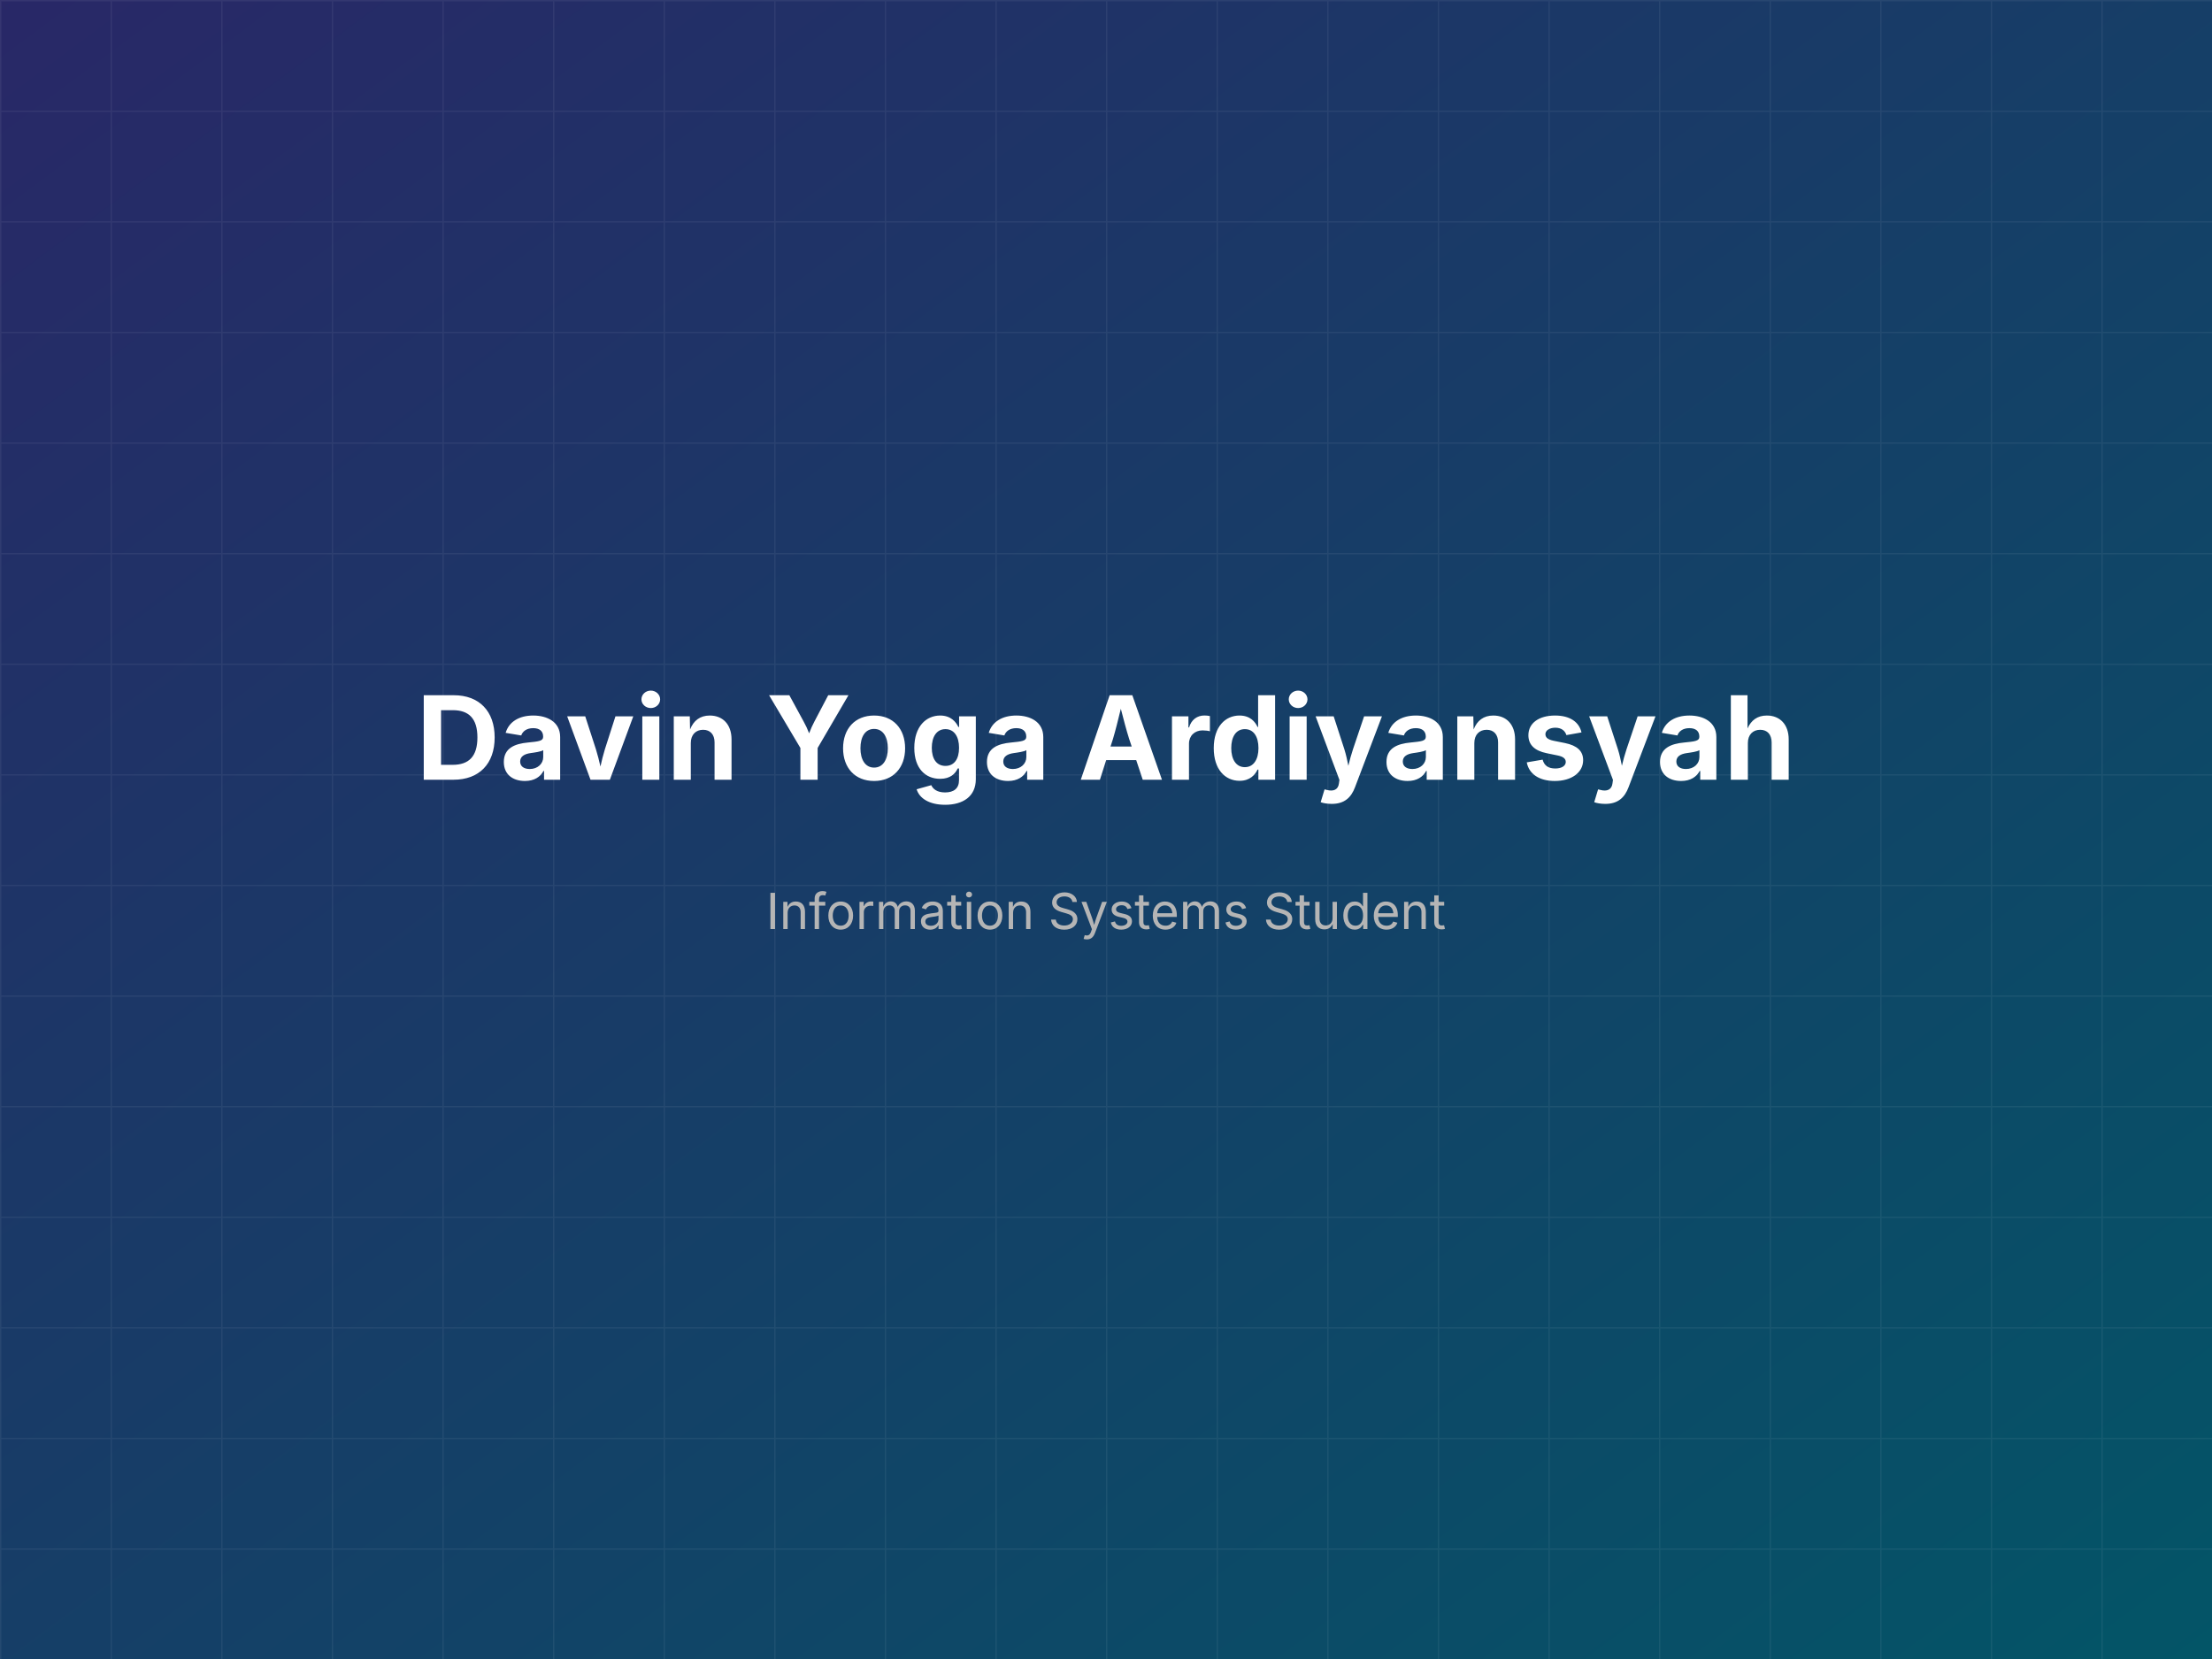
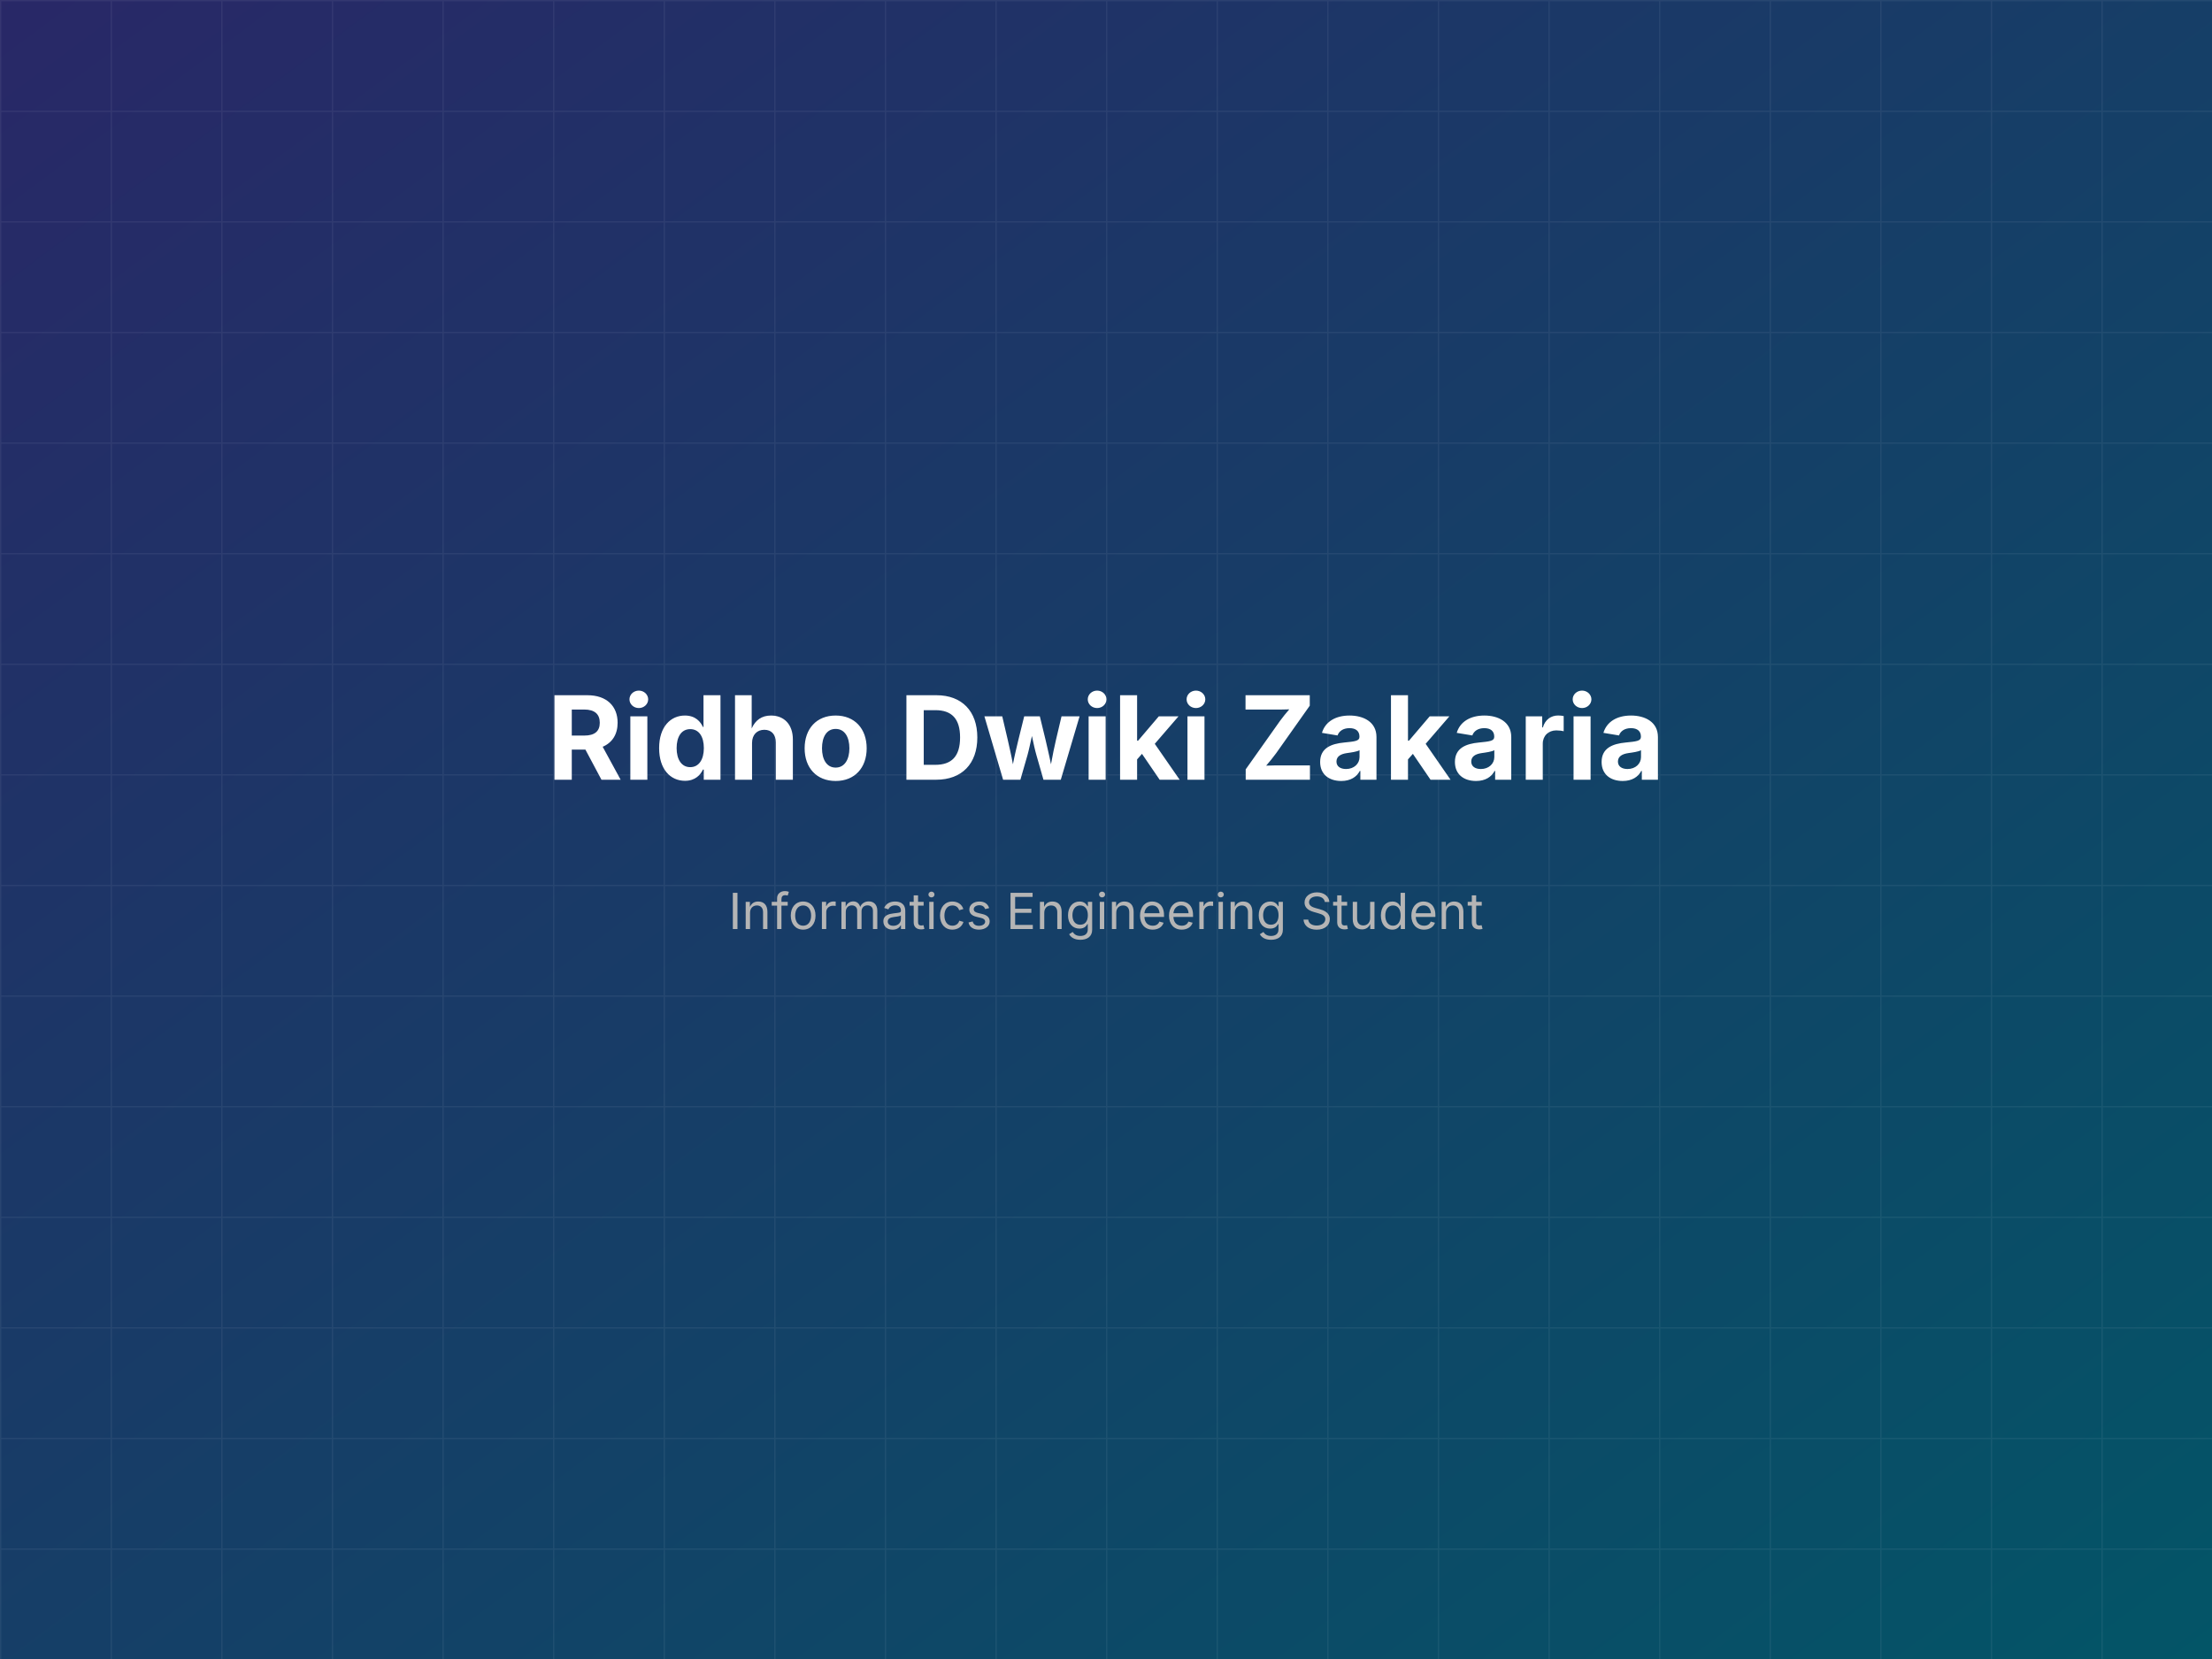
<svg xmlns="http://www.w3.org/2000/svg" viewBox="0 0 800 600">
  <defs>
    <linearGradient id="g" x1="0%" y1="0%" x2="100%" y2="100%">
      <stop offset="0%" stop-color="#6C63FF" />
      <stop offset="100%" stop-color="#00E5FF" />
    </linearGradient>
    <pattern id="grid" width="40" height="40" patternUnits="userSpaceOnUse">
      <path d="M 40 0 L 0 0 0 40" fill="none" stroke="rgba(255,255,255,0.06)" stroke-width="1" />
    </pattern>
  </defs>
  <rect width="800" height="600" fill="#050816" />
  <rect width="800" height="600" fill="url(#g)" opacity="0.35" />
  <rect width="800" height="600" fill="url(#grid)" />
-   <text x="50%" y="47%" text-anchor="middle" font-family="Inter, sans-serif" font-size="42" font-weight="700" fill="#FFFFFF">Davin Yoga Ardiyansyah</text>
-   <text x="50%" y="56%" text-anchor="middle" font-family="Inter, sans-serif" font-size="18" fill="#B5B5B5">Information Systems Student</text>
+   <text x="50%" y="47%" text-anchor="middle" font-family="Inter, sans-serif" font-size="42" font-weight="700" fill="#FFFFFF">Ridho Dwiki Zakaria</text>
+   <text x="50%" y="56%" text-anchor="middle" font-family="Inter, sans-serif" font-size="18" fill="#B5B5B5">Informatics Engineering Student</text>
</svg>
